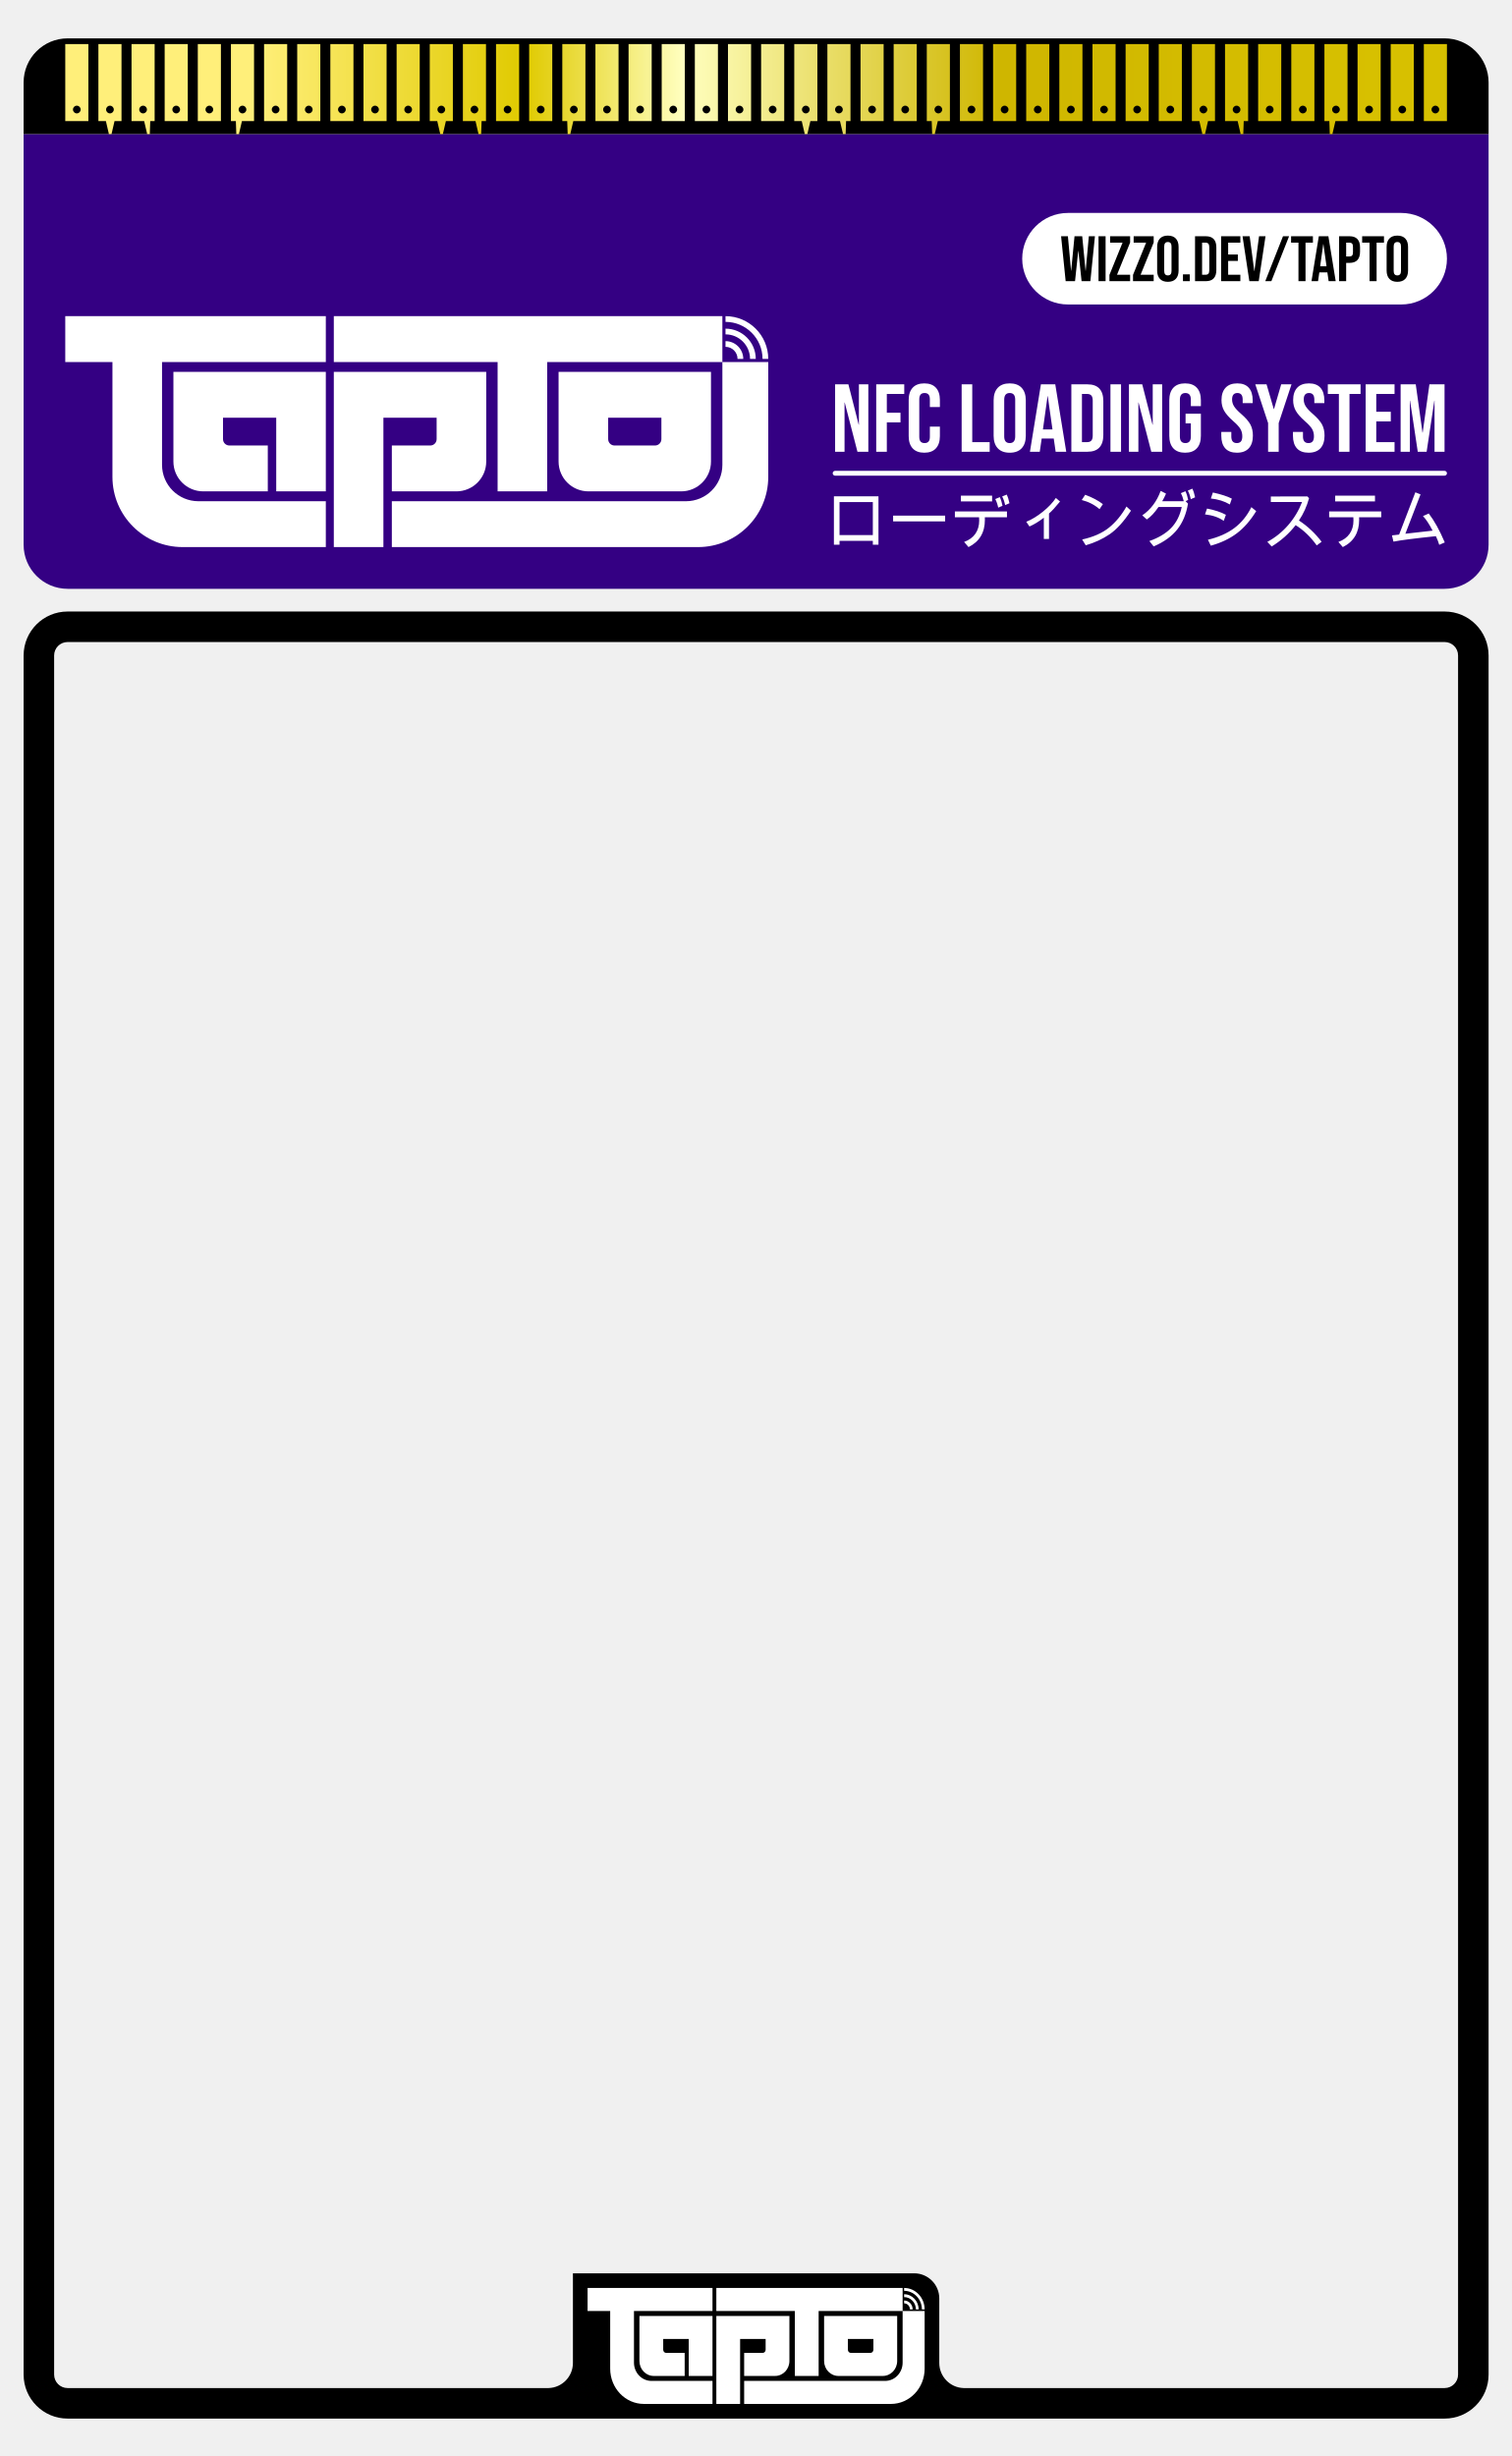
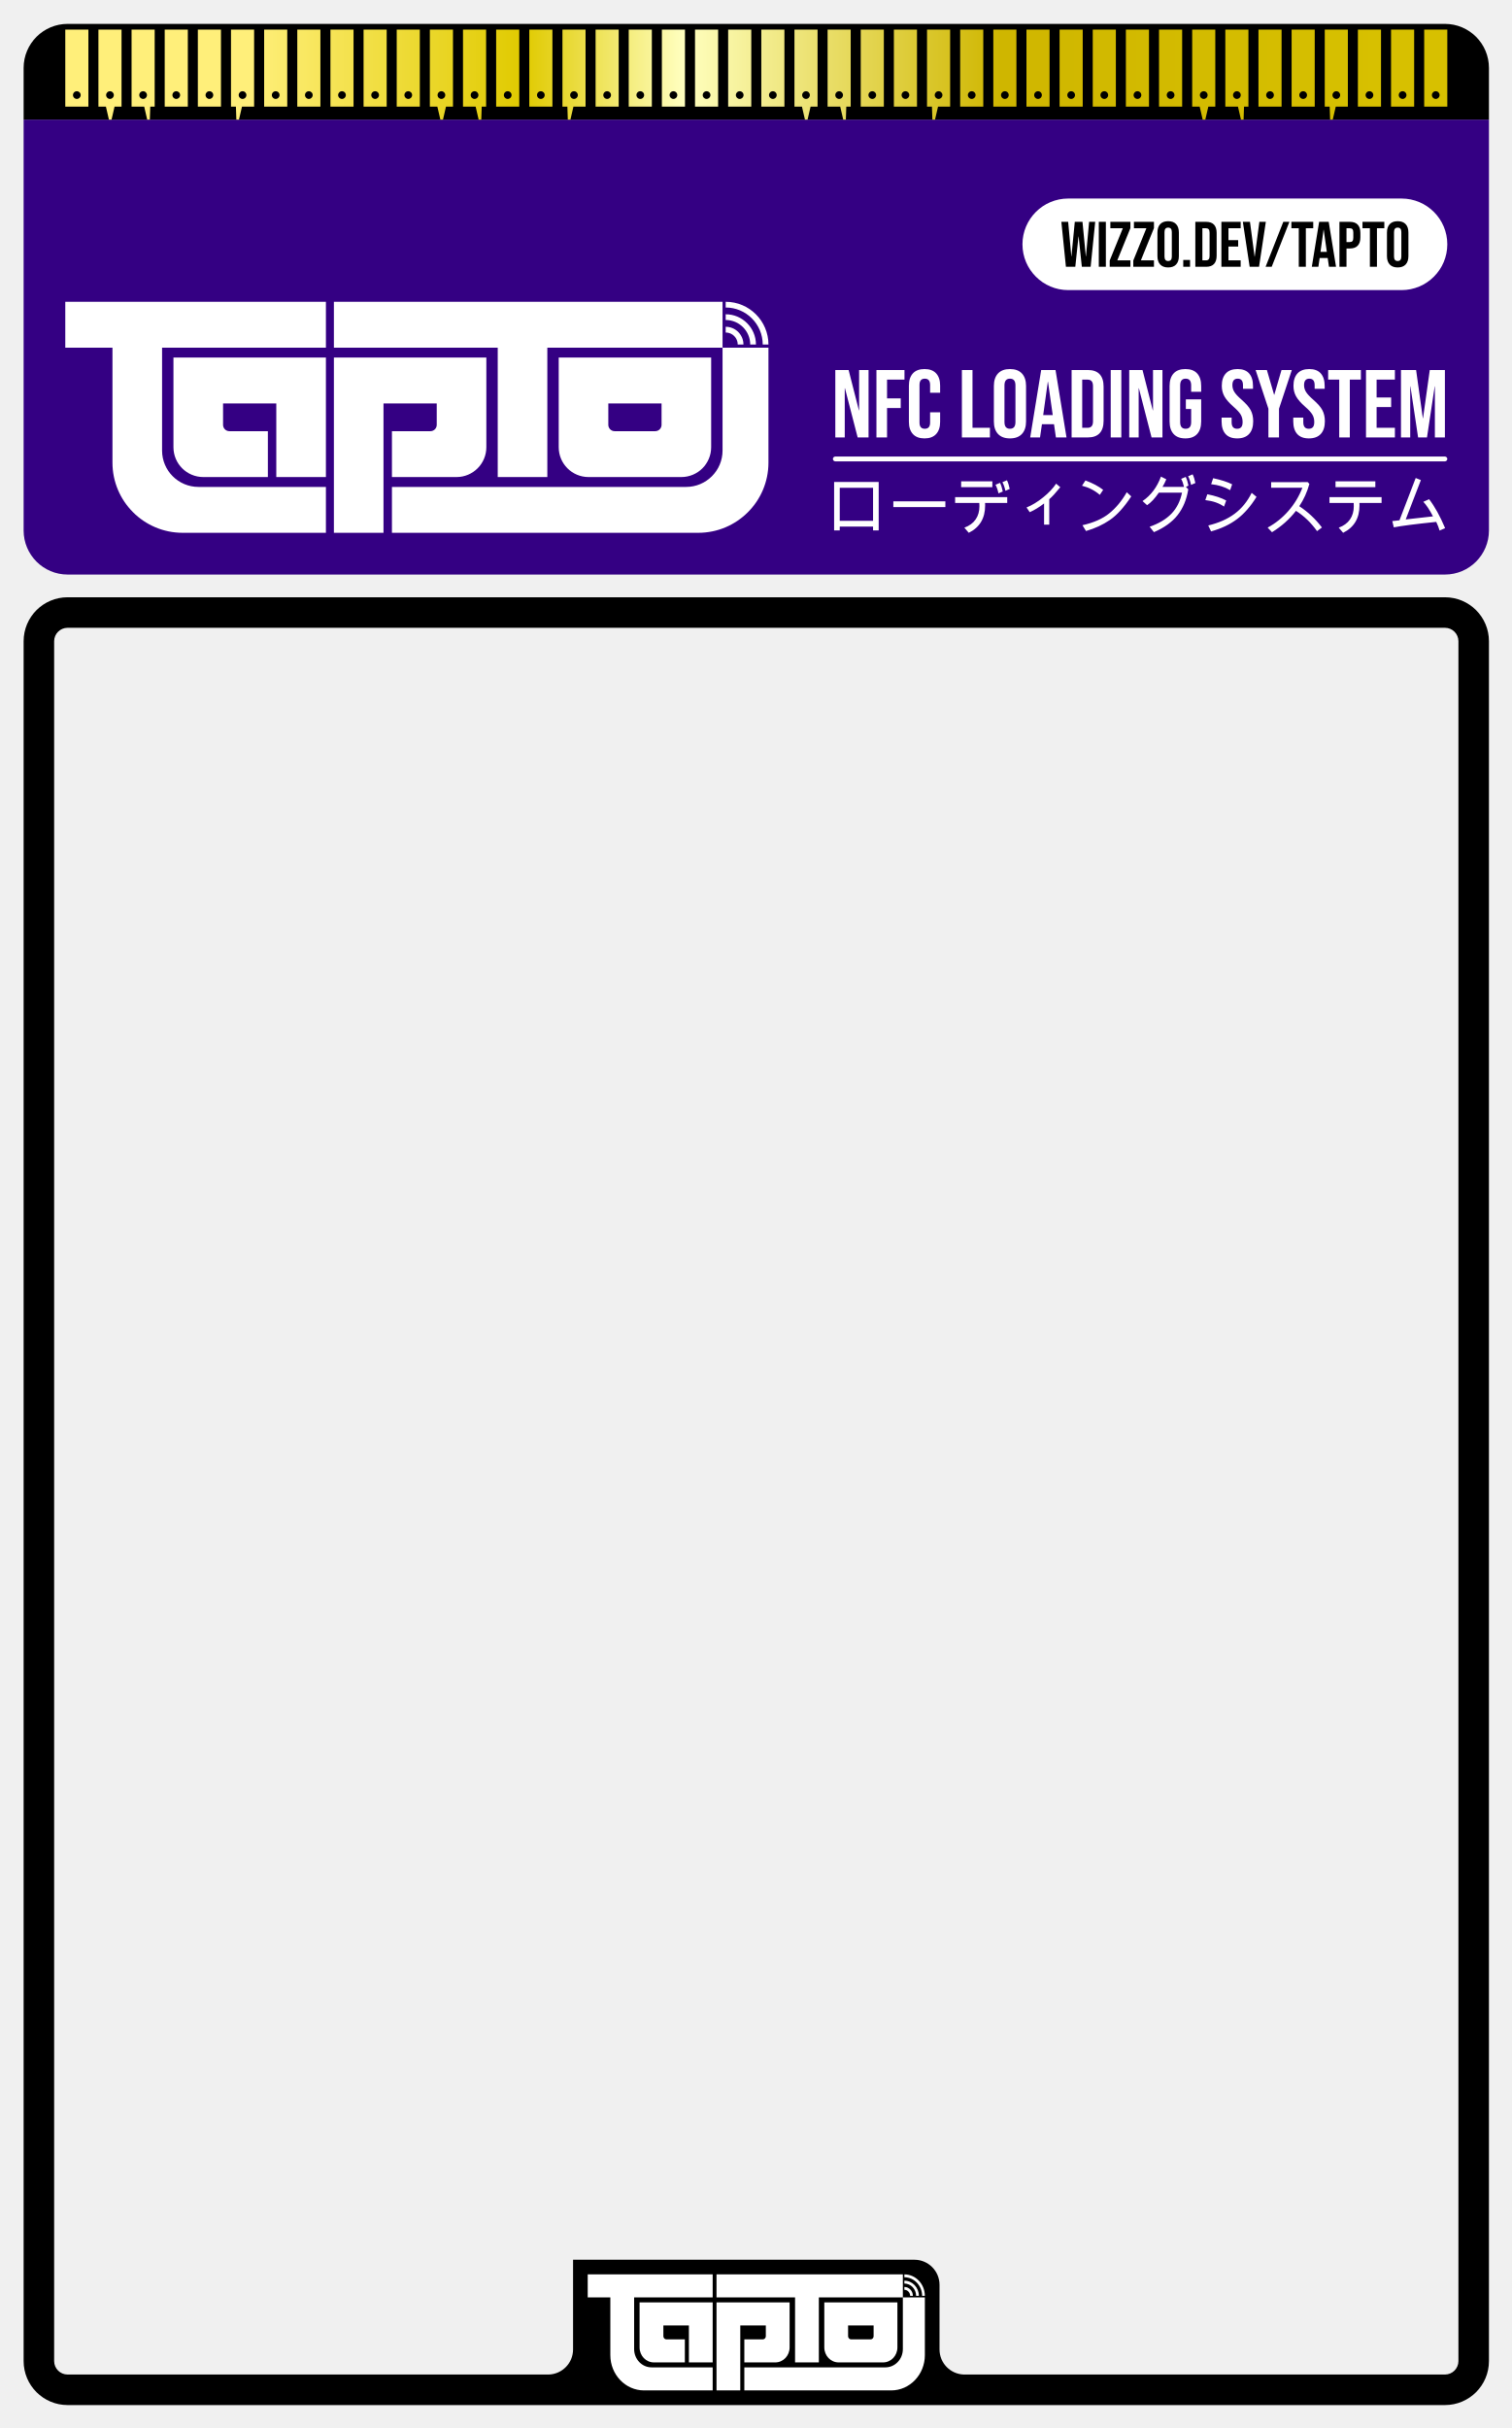
- <svg xmlns="http://www.w3.org/2000/svg" width="600" height="975" viewBox="0 0 10750 17259" version="1.1" xml:space="preserve" style="fill-rule:evenodd;clip-rule:evenodd;stroke-linejoin:round;stroke-miterlimit:2;">
+ <svg xmlns="http://www.w3.org/2000/svg" width="619" height="994" viewBox="0 0 10750 17259" version="1.1" xml:space="preserve" style="fill-rule:evenodd;clip-rule:evenodd;stroke-linejoin:round;stroke-miterlimit:2;">
+   <rect id="White-Edge-Straight" x="5.208" y="5.208" width="10744.8" height="17255.2" style="fill:transparent;" />
  <path d="M10587.2,4557.25L10587.2,16785.1C10587.2,16957.6 10447.2,17097.7 10274.7,17097.7L480.538,17097.7C308.038,17097.7 167.971,16957.6 167.971,16785.1L167.971,4557.25C167.971,4384.71 308.038,4244.67 480.538,4244.67L10274.7,4244.67C10447.2,4244.67 10587.2,4384.71 10587.2,4557.25ZM6852.75,16880.6L10274.7,16880.6C10327.4,16880.6 10370.2,16837.8 10370.2,16785.1L10370.2,4557.25C10370.2,4504.5 10327.4,4461.67 10274.7,4461.67L480.538,4461.67C427.796,4461.67 384.983,4504.5 384.983,4557.25L384.983,16785.1C384.983,16837.8 427.796,16880.6 480.538,16880.6L3902.47,16880.6C3998.12,16877.4 4074.79,16798.7 4074.79,16702.3L4074.79,16064.5L6501.92,16064.5C6600.42,16064.5 6680.42,16144.5 6680.42,16243L6680.42,16702.3C6680.42,16798.7 6757.08,16877.4 6852.75,16880.6Z" />
  <path id="TapTo-Logo---Bottom" d="M6419.75,16332.5L5822.42,16332.5L5822.42,16794.5L5653.29,16794.5L5653.29,16332.5L5094.75,16332.5L5094.75,16168.6L6419.75,16168.6L6419.75,16332.5ZM6419.75,16332.5L6576.25,16332.5L6576.25,16742.8C6576.25,16881.2 6469.04,16993.5 6336.79,16993.5L5292.62,16993.5L5292.62,16829.7L6295.67,16829.7C6364.21,16829.7 6419.75,16771.5 6419.75,16699.8L6419.75,16332.5ZM6430.46,16278.2L6430.46,16257.9C6463.88,16257.9 6491.04,16286.3 6491.04,16321.2L6471.54,16321.2C6471.54,16297.5 6453.08,16278.2 6430.46,16278.2ZM6514.12,16321.3C6514.12,16273 6476.58,16233.7 6430.46,16233.7L6430.46,16213.2C6487.33,16213.2 6533.62,16261.7 6533.62,16321.3L6514.12,16321.3ZM6556.75,16321.3C6556.75,16248.4 6500.08,16189.1 6430.46,16189.1L6430.46,16168.6C6510.83,16168.6 6576.25,16237.1 6576.25,16321.3L6556.75,16321.3ZM5067.5,16332.5L4508.96,16332.5L4508.96,16699.8C4508.96,16771.5 4564.54,16829.7 4633.08,16829.7L5067.5,16829.7L5067.5,16993.5L4579.29,16993.5C4447.08,16993.5 4339.83,16881.2 4339.83,16742.8L4339.83,16332.5L4178.96,16332.5L4178.96,16168.6L5067.5,16168.6L5067.5,16332.5ZM4547.79,16367.7L5067.5,16367.7L5067.5,16794.5L4898.42,16794.5L4898.42,16531.5L4716.88,16531.5L4716.88,16608C4716.88,16620.5 4726.58,16630.7 4738.54,16630.7L4869.62,16630.7L4869.62,16794.5L4649.58,16794.5C4593.33,16794.5 4547.79,16746.8 4547.79,16687.9L4547.79,16367.7ZM5094.75,16367.7L5614.5,16367.7L5614.5,16687.9C5614.5,16746.8 5568.92,16794.5 5512.71,16794.5L5292.62,16794.5L5292.62,16630.7L5423.71,16630.7C5435.67,16630.7 5445.38,16620.5 5445.38,16608L5445.38,16531.5L5263.88,16531.5L5263.88,16993.5L5094.75,16993.5L5094.75,16367.7ZM6380.96,16367.7L6380.96,16687.9C6380.96,16746.8 6335.38,16794.5 6279.17,16794.5L5963,16794.5C5906.79,16794.5 5861.21,16746.8 5861.21,16687.9L5861.21,16367.7L6380.96,16367.7ZM6211.83,16531.5L6030.33,16531.5L6030.33,16608C6030.33,16620.5 6040.04,16630.7 6052,16630.7L6190.21,16630.7C6202.17,16630.7 6211.83,16620.5 6211.83,16608L6211.83,16531.5Z" style="fill:#fff;" />
  <path id="Header-Background" d="M10587.2,848.508L10587.2,3769.98C10587.2,3942.87 10446.9,4083.21 10274,4083.21L481.179,4083.21C308.317,4083.21 167.971,3942.87 167.971,3769.98L167.971,848.508L10587.2,848.508Z" style="fill:#340083;" />
  <path id="NFC-Loading-System" d="M6247.92,3769.39L6207.83,3769.39L6207.83,3741.96L5971.04,3741.96L5971.04,3769.39L5931,3769.39L5931,3425.16L6247.92,3425.16L6247.92,3769.39ZM6207.83,3700.94L6207.83,3466.18L5971.04,3466.18L5971.04,3700.94L6207.83,3700.94ZM6722.08,3603.73L6352.08,3603.73L6352.08,3562.5L6722.08,3562.5L6722.08,3603.73ZM7179.62,3474.43L7148.88,3487.81C7143.5,3462.53 7136.42,3442.1 7127.62,3426.49L7159.92,3412.9C7168.12,3429.55 7174.71,3450.05 7179.62,3474.43ZM7056.12,3461.72L6834.29,3461.72L6834.29,3420.47L7056.12,3420.47L7056.12,3461.72ZM7130.21,3492.71L7099.67,3505.87C7094.17,3480.75 7087.12,3460.38 7078.46,3444.78L7110.75,3431.18C7118.96,3447.83 7125.46,3468.33 7130.21,3492.71ZM7161.83,3574.08L7004.38,3574.08C7004.67,3577.66 7004.79,3583.75 7004.79,3592.36C7004.79,3683.18 6966.04,3747.83 6888.46,3786.34L6857.04,3749.78C6892.29,3736.98 6918.96,3717.59 6937.08,3691.58C6955.21,3665.58 6964.29,3634.29 6964.29,3597.72C6964.29,3587.01 6964,3579.13 6963.42,3574.08L6791.42,3574.08L6791.42,3532.85L7161.83,3532.85L7161.83,3574.08ZM7539.21,3462.17C7506.17,3502.9 7480,3531.35 7460.79,3547.55L7460.79,3728.37L7423.96,3728.37L7423.96,3577.66C7388.58,3604.86 7354.58,3625.59 7321.92,3639.86L7299.17,3606.41C7338.04,3590.66 7377.42,3566.68 7417.38,3534.51C7457.29,3502.33 7488,3469.83 7509.54,3436.98L7539.21,3462.17ZM7844,3480.89L7820.17,3516.56C7784.38,3485.5 7742.17,3463.87 7693.67,3451.68L7718.12,3414.24C7769.25,3433.26 7811.21,3455.47 7844,3480.89ZM8043.75,3527.48C7992.75,3604.93 7942.21,3660.75 7892.08,3694.93C7842,3729.12 7785.29,3755.35 7722.04,3773.63L7696.71,3732.38C7775.83,3714.85 7839.29,3686.83 7887.12,3648.33C7934.92,3609.83 7976.5,3559.67 8011.88,3497.83L8043.75,3527.48ZM8499.71,3432.52L8469.17,3445.66C8463.71,3420.4 8456.62,3400.03 8447.96,3384.58L8480.21,3370.76C8488.46,3387.4 8494.96,3407.99 8499.71,3432.52ZM8450.54,3450.8L8432.38,3459.93L8449.25,3477.1C8437.29,3550.83 8411.71,3612.24 8372.58,3661.37C8333.46,3710.49 8277.62,3750.59 8205.12,3781.65L8174.58,3743.3C8240.58,3720.26 8292.29,3689.24 8329.79,3650.22C8367.25,3611.22 8392.29,3561.46 8404.83,3500.95L8239.79,3500.95C8211.62,3542.13 8183.83,3571.79 8156.38,3589.91L8124.08,3560.71C8183.58,3520.14 8227.21,3462.17 8254.96,3386.8L8293.08,3405.99C8284.71,3425.9 8275.67,3443.89 8266,3459.93L8419.17,3459.93C8413.5,3436.3 8406.67,3417.28 8398.54,3402.87L8431.04,3389.05C8439.29,3405.68 8445.79,3426.27 8450.54,3450.8ZM8761.21,3441.65L8746.88,3483.12C8708.21,3460.22 8663.21,3446.11 8611.96,3440.76L8626.25,3398.18C8683.12,3410.37 8728.12,3424.86 8761.21,3441.65ZM8934.5,3530.61C8893.62,3597.35 8847.62,3650 8796.5,3688.58C8745.38,3727.14 8683.71,3756.39 8611.5,3776.3L8591.17,3734.17C8666.38,3716.18 8729.08,3688.35 8779.29,3650.68C8829.46,3612.99 8869.71,3563.54 8900.04,3502.29L8934.5,3530.61ZM8718.96,3556.7L8703.33,3599.95C8669.25,3575.42 8624.92,3560.03 8570.33,3553.8L8584.67,3512.33C8639.38,3522.88 8684.17,3537.68 8718.96,3556.7ZM9399.58,3748.44L9364.92,3774.51C9322.21,3714.46 9272.21,3666.39 9215.04,3630.28C9168.67,3690.02 9111.83,3740.62 9044.54,3782.1L9013.54,3749.33C9069.46,3719.15 9118.67,3679.69 9161.21,3630.94C9203.75,3582.19 9236.92,3527.12 9260.75,3465.73L9038.46,3465.73L9038.46,3426.49L9298.42,3426.04L9310.33,3438.75C9294.17,3497.17 9270.21,3550 9238.42,3597.28C9300.08,3637.71 9353.83,3688.09 9399.58,3748.44ZM9779.33,3461.72L9496.21,3461.72L9496.21,3420.47L9779.33,3420.47L9779.33,3461.72ZM9823.75,3574.08L9666.25,3574.08C9666.54,3577.66 9666.67,3583.75 9666.67,3592.36C9666.67,3683.18 9627.92,3747.83 9550.38,3786.34L9518.96,3749.78C9554.17,3736.98 9580.88,3717.59 9599,3691.58C9617.12,3665.58 9626.17,3634.29 9626.17,3597.72C9626.17,3587.01 9625.88,3579.13 9625.33,3574.08L9453.33,3574.08L9453.33,3532.85L9823.75,3532.85L9823.75,3574.08ZM10275.6,3753.33L10236.2,3770.28C10230.8,3751.25 10222.9,3730.75 10212.4,3708.75C10063.3,3724.2 9962.75,3737.14 9910.62,3747.53L9900,3703.18L9950.92,3697.38L10066.4,3396.84L10103.2,3411.56L9995.33,3691.35L10189.2,3669.51C10164.5,3621.95 10141.6,3587.4 10120.5,3565.83L10161.7,3547.55C10201.2,3598.68 10239.2,3667.28 10275.6,3753.33ZM5939.5,3278.35C5930.04,3278.35 5922.38,3270.68 5922.38,3261.23C5922.38,3251.77 5930.04,3244.12 5939.5,3244.12L10274,3244.12C10283.4,3244.12 10291.1,3251.77 10291.1,3261.23C10291.1,3270.68 10283.4,3278.35 10274,3278.35L5939.5,3278.35ZM5939.5,2628.84L6034.04,2628.84L6107.33,2915.82L6108.71,2915.82L6108.71,2628.84L6175.83,2628.84L6175.83,3108.26L6098.42,3108.26L6008,2758.28L6006.62,2758.28L6006.62,3108.26L5939.5,3108.26L5939.5,2628.84ZM6231.96,2628.84L6431.29,2628.84L6431.29,2697.33L6307.33,2697.33L6307.33,2830.89L6404.58,2830.89L6404.58,2899.38L6307.33,2899.38L6307.33,3108.26L6231.96,3108.26L6231.96,2628.84ZM6573.79,3115.12C6537.71,3115.12 6510.21,3104.85 6491.25,3084.29C6472.29,3063.75 6462.83,3034.76 6462.83,2997.31L6462.83,2739.79C6462.83,2702.35 6472.29,2673.35 6491.25,2652.81C6510.21,2632.26 6537.71,2622 6573.79,2622C6609.88,2622 6637.38,2632.26 6656.33,2652.81C6675.29,2673.35 6684.75,2702.35 6684.75,2739.79L6684.75,2790.47L6613.5,2790.47L6613.5,2735C6613.5,2705.31 6600.96,2690.49 6575.83,2690.49C6550.71,2690.49 6538.17,2705.31 6538.17,2735L6538.17,3002.8C6538.17,3032.01 6550.71,3046.63 6575.83,3046.63C6600.96,3046.63 6613.5,3032.01 6613.5,3002.8L6613.5,2929.51L6684.75,2929.51L6684.75,2997.31C6684.75,3034.76 6675.29,3063.75 6656.33,3084.29C6637.38,3104.85 6609.88,3115.12 6573.79,3115.12ZM6839.54,2628.84L6914.92,2628.84L6914.92,3039.78L7038.88,3039.78L7038.88,3108.26L6839.54,3108.26L6839.54,2628.84ZM7181.33,3115.12C7144.38,3115.12 7116.04,3104.62 7096.42,3083.61C7076.75,3062.6 7066.96,3032.93 7066.96,2994.57L7066.96,2742.53C7066.96,2704.18 7076.75,2674.5 7096.42,2653.49C7116.04,2632.5 7144.38,2622 7181.33,2622C7218.33,2622 7246.67,2632.5 7266.29,2653.49C7285.92,2674.5 7295.75,2704.18 7295.75,2742.53L7295.75,2994.57C7295.75,3032.93 7285.92,3062.6 7266.29,3083.61C7246.67,3104.62 7218.33,3115.12 7181.33,3115.12ZM7181.33,3046.63C7207.38,3046.63 7220.38,3030.87 7220.38,2999.38L7220.38,2737.74C7220.38,2706.23 7207.38,2690.49 7181.33,2690.49C7155.33,2690.49 7142.29,2706.23 7142.29,2737.74L7142.29,2999.38C7142.29,3030.87 7155.33,3046.63 7181.33,3046.63ZM7403.29,2628.84L7505.33,2628.84L7583.42,3108.26L7508.08,3108.26L7494.38,3013.08L7494.38,3014.45L7408.75,3014.45L7395.04,3108.26L7325.21,3108.26L7403.29,2628.84ZM7485.46,2949.38L7451.92,2712.4L7450.54,2712.4L7417.67,2949.38L7485.46,2949.38ZM7619.71,2628.84L7734.79,2628.84C7772.25,2628.84 7800.33,2638.89 7819.04,2658.97C7837.75,2679.06 7847.12,2708.51 7847.12,2747.33L7847.12,2989.78C7847.12,3028.6 7837.75,3058.04 7819.04,3078.12C7800.33,3098.23 7772.25,3108.26 7734.79,3108.26L7619.71,3108.26L7619.71,2628.84ZM7733.42,3039.78C7745.75,3039.78 7755.21,3036.13 7761.88,3028.82C7768.46,3021.51 7771.79,3009.64 7771.79,2993.21L7771.79,2743.91C7771.79,2727.47 7768.46,2715.59 7761.88,2708.28C7755.21,2700.99 7745.75,2697.33 7733.42,2697.33L7695.08,2697.33L7695.08,3039.78L7733.42,3039.78ZM7897.83,2628.84L7973.17,2628.84L7973.17,3108.26L7897.83,3108.26L7897.83,2628.84ZM8029.33,2628.84L8123.88,2628.84L8197.17,2915.82L8198.54,2915.82L8198.54,2628.84L8265.62,2628.84L8265.62,3108.26L8188.25,3108.26L8097.83,2758.28L8096.46,2758.28L8096.46,3108.26L8029.33,3108.26L8029.33,2628.84ZM8428.67,3115.12C8392.12,3115.12 8364.25,3104.72 8345.12,3083.96C8325.92,3063.18 8316.33,3033.39 8316.33,2994.57L8316.33,2742.53C8316.33,2703.72 8325.92,2673.93 8345.12,2653.16C8364.25,2632.38 8392.12,2622 8428.67,2622C8465.21,2622 8493.04,2632.38 8512.21,2653.16C8531.42,2673.93 8541,2703.72 8541,2742.53L8541,2783.63L8469.75,2783.63L8469.75,2737.74C8469.75,2706.23 8456.75,2690.49 8430.71,2690.49C8404.67,2690.49 8391.67,2706.23 8391.67,2737.74L8391.67,3000.05C8391.67,3031.11 8404.67,3046.63 8430.71,3046.63C8456.75,3046.63 8469.75,3031.11 8469.75,3000.05L8469.75,2906.22L8432.08,2906.22L8432.08,2837.72L8541,2837.72L8541,2994.57C8541,3033.39 8531.42,3063.18 8512.21,3083.96C8493.04,3104.72 8465.21,3115.12 8428.67,3115.12ZM8797.17,3115.12C8760.62,3115.12 8733.04,3104.72 8714.29,3083.96C8695.58,3063.18 8686.21,3033.39 8686.21,2994.57L8686.21,2967.17L8757.46,2967.17L8757.46,3000.05C8757.46,3031.11 8770.46,3046.63 8796.5,3046.63C8809.25,3046.63 8818.96,3042.87 8825.62,3035.33C8832.21,3027.8 8835.54,3015.58 8835.54,2998.68C8835.54,2978.6 8830.96,2960.9 8821.83,2945.61C8812.71,2930.31 8795.79,2911.93 8771.12,2890.47C8740.08,2863.08 8718.42,2838.3 8706.08,2816.16C8693.75,2794.01 8687.58,2769.01 8687.58,2741.16C8687.58,2703.26 8697.17,2673.93 8716.38,2653.16C8735.54,2632.38 8763.38,2622 8799.92,2622C8836,2622 8863.29,2632.38 8881.75,2653.16C8900.25,2673.93 8909.5,2703.72 8909.5,2742.53L8909.5,2762.4L8838.29,2762.4L8838.29,2737.74C8838.29,2721.3 8835.08,2709.32 8828.67,2701.79C8822.29,2694.25 8812.92,2690.49 8800.62,2690.49C8775.5,2690.49 8762.92,2705.78 8762.92,2736.37C8762.92,2753.72 8767.58,2769.93 8776.96,2785C8786.33,2800.07 8803.33,2818.33 8828,2839.79C8859.5,2867.19 8881.21,2892.07 8893.08,2914.45C8904.96,2936.83 8910.88,2963.08 8910.88,2993.21C8910.88,3032.47 8901.17,3062.6 8881.75,3083.61C8862.38,3104.62 8834.17,3115.12 8797.17,3115.12ZM9019.08,2904.17L8928,2628.84L9008.12,2628.84L9059.5,2804.86L9060.88,2804.86L9112.25,2628.84L9185.54,2628.84L9094.46,2904.17L9094.46,3108.26L9019.08,3108.26L9019.08,2904.17ZM9306.79,3115.12C9270.25,3115.12 9242.62,3104.72 9223.92,3083.96C9205.21,3063.18 9195.83,3033.39 9195.83,2994.57L9195.83,2967.17L9267.08,2967.17L9267.08,3000.05C9267.08,3031.11 9280.08,3046.63 9306.12,3046.63C9318.88,3046.63 9328.58,3042.87 9335.21,3035.33C9341.83,3027.8 9345.12,3015.58 9345.12,2998.68C9345.12,2978.6 9340.58,2960.9 9331.46,2945.61C9322.29,2930.31 9305.42,2911.93 9280.75,2890.47C9249.71,2863.08 9228,2838.3 9215.71,2816.16C9203.38,2794.01 9197.21,2769.01 9197.21,2741.16C9197.21,2703.26 9206.79,2673.93 9225.96,2653.16C9245.12,2632.38 9273,2622 9309.54,2622C9345.62,2622 9372.88,2632.38 9391.38,2653.16C9409.88,2673.93 9419.12,2703.72 9419.12,2742.53L9419.12,2762.4L9347.88,2762.4L9347.88,2737.74C9347.88,2721.3 9344.67,2709.32 9338.29,2701.79C9331.92,2694.25 9322.54,2690.49 9310.21,2690.49C9285.12,2690.49 9272.54,2705.78 9272.54,2736.37C9272.54,2753.72 9277.21,2769.93 9286.58,2785C9295.96,2800.07 9312.96,2818.33 9337.62,2839.79C9369.12,2867.19 9390.83,2892.07 9402.71,2914.45C9414.54,2936.83 9420.5,2963.08 9420.5,2993.21C9420.5,3032.47 9410.79,3062.6 9391.38,3083.61C9372,3104.62 9343.79,3115.12 9306.79,3115.12ZM9522.54,2697.33L9443.79,2697.33L9443.79,2628.84L9676.67,2628.84L9676.67,2697.33L9597.92,2697.33L9597.92,3108.26L9522.54,3108.26L9522.54,2697.33ZM9712.96,2628.84L9918.46,2628.84L9918.46,2697.33L9788.33,2697.33L9788.33,2824.03L9891.75,2824.03L9891.75,2892.52L9788.33,2892.52L9788.33,3039.78L9918.46,3039.78L9918.46,3108.26L9712.96,3108.26L9712.96,2628.84ZM9961.62,2628.84L10069.2,2628.84L10117.1,2971.98L10118.5,2971.98L10166.4,2628.84L10274,2628.84L10274,3108.26L10202.7,3108.26L10202.7,2745.28L10201.4,2745.28L10146.6,3108.26L10083.5,3108.26L10028.8,2745.28L10027.4,2745.28L10027.4,3108.26L9961.62,3108.26L9961.62,2628.84Z" style="fill:#fff;" />
  <path id="TapTo-Logo---Top" d="M5137.71,2470.03L3891.8,2470.03L3891.8,3390.02L3539.08,3390.02L3539.08,2470.03L2374.17,2470.03L2374.17,2143.87L5137.71,2143.87L5137.71,2470.03ZM5137.71,2470.03L5464.04,2470.03L5464.04,3287.19C5464.04,3562.87 5240.42,3786.34 4964.58,3786.34L2786.86,3786.34L2786.86,3460.19L4878.83,3460.19C5021.79,3460.19 5137.71,3344.38 5137.71,3201.47L5137.71,2470.03ZM5159.96,2362.15L5159.96,2321.51C5229.62,2321.51 5286.29,2378.14 5286.29,2447.78L5245.62,2447.78C5245.62,2400.55 5207.21,2362.15 5159.96,2362.15ZM5334.5,2447.8C5334.5,2351.58 5256.21,2273.33 5159.96,2273.33L5159.96,2232.69C5278.62,2232.69 5375.17,2329.2 5375.17,2447.8L5334.5,2447.8ZM5423.38,2447.8C5423.38,2302.62 5305.21,2184.53 5159.96,2184.53L5159.96,2143.87C5327.62,2143.87 5464.04,2280.22 5464.04,2447.8L5423.38,2447.8ZM2317.35,2470.03L1152.41,2470.03L1152.41,3201.49C1152.41,3344.38 1268.3,3460.19 1411.27,3460.19L2317.35,3460.19L2317.35,3786.34L1299.12,3786.34C1023.28,3786.34 799.688,3562.87 799.688,3287.19L799.688,2470.03L464.133,2470.03L464.133,2143.87L2317.35,2143.87L2317.35,2470.03ZM1233.35,2540.22L2317.35,2540.22L2317.35,3390.02L1964.62,3390.02L1964.62,2866.39L1586.08,2866.39L1586.08,3018.73C1586.08,3043.66 1606.27,3063.84 1631.22,3063.84L1904.64,3063.84L1904.64,3390.02L1445.64,3390.02C1328.39,3390.02 1233.35,3295.03 1233.35,3177.83L1233.35,2540.22ZM2374.17,2540.22L3458.16,2540.22L3458.16,3177.83C3458.16,3295.03 3363.11,3390.02 3245.85,3390.02L2786.86,3390.02L2786.86,3063.84L3060.28,3063.84C3085.21,3063.84 3105.43,3043.66 3105.43,3018.73L3105.43,2866.39L2726.89,2866.39L2726.89,3786.34L2374.17,3786.34L2374.17,2540.22ZM5056.75,2540.22L5056.75,3177.83C5056.75,3295.03 4961.71,3390.02 4844.46,3390.02L4185.04,3390.02C4067.81,3390.02 3972.74,3295.03 3972.74,3177.83L3972.74,2540.22L5056.75,2540.22ZM4704,2866.39L4325.46,2866.39L4325.46,3018.73C4325.46,3043.66 4345.71,3063.84 4370.62,3063.84L4658.88,3063.84C4683.83,3063.84 4704,3043.66 4704,3018.73L4704,2866.39Z" style="fill:#fff;" />
  <path id="URL-Background" d="M10291.1,1735.17L10291.1,1735.33C10291.1,1914.95 10145.2,2060.76 9965.62,2060.76L7595.71,2060.76C7416.08,2060.76 7270.25,1914.95 7270.25,1735.33L7270.25,1735.17C7270.25,1555.55 7416.08,1409.72 7595.71,1409.72L9965.62,1409.72C10145.2,1409.72 10291.1,1555.55 10291.1,1735.17Z" style="fill:#fff;" />
  <path id="URL" d="M7546.83,1575.43L7595.21,1575.43L7617.62,1821.1L7618.5,1821.1L7642.25,1575.43L7697.04,1575.43L7720.79,1821.1L7721.71,1821.1L7744.08,1575.43L7787.46,1575.43L7755.04,1895.05L7692.5,1895.05L7669.67,1679.55L7668.75,1679.55L7645.92,1895.05L7579.25,1895.05L7546.83,1575.43ZM7813.04,1575.43L7863.25,1575.43L7863.25,1895.05L7813.04,1895.05L7813.04,1575.43ZM7890.67,1850.31L7983.83,1621.1L7895.25,1621.1L7895.25,1575.43L8037.71,1575.43L8037.71,1620.19L7944.54,1849.39L8037.71,1849.39L8037.71,1895.05L7890.67,1895.05L7890.67,1850.31ZM8058.25,1850.31L8151.42,1621.1L8062.83,1621.1L8062.83,1575.43L8205.29,1575.43L8205.29,1620.19L8112.12,1849.39L8205.29,1849.39L8205.29,1895.05L8058.25,1895.05L8058.25,1850.31ZM8306.21,1899.62C8281.58,1899.62 8262.67,1892.62 8249.58,1878.63C8236.5,1864.62 8229.96,1844.83 8229.96,1819.27L8229.96,1651.23C8229.96,1625.66 8236.5,1605.89 8249.58,1591.88C8262.67,1577.88 8281.58,1570.87 8306.21,1570.87C8330.88,1570.87 8349.75,1577.88 8362.83,1591.88C8375.92,1605.89 8382.46,1625.66 8382.46,1651.23L8382.46,1819.27C8382.46,1844.83 8375.92,1864.62 8362.83,1878.63C8349.75,1892.62 8330.88,1899.62 8306.21,1899.62ZM8306.21,1853.96C8323.54,1853.96 8332.25,1843.47 8332.25,1822.47L8332.25,1648.04C8332.25,1627.03 8323.54,1616.53 8306.21,1616.53C8288.88,1616.53 8280.21,1627.03 8280.21,1648.04L8280.21,1822.47C8280.21,1843.47 8288.88,1853.96 8306.21,1853.96ZM8413.54,1846.67L8461.92,1846.67L8461.92,1895.05L8413.54,1895.05L8413.54,1846.67ZM8499.38,1575.43L8576.08,1575.43C8601.04,1575.43 8619.79,1582.14 8632.25,1595.54C8644.75,1608.92 8650.96,1628.56 8650.96,1654.43L8650.96,1816.08C8650.96,1841.95 8644.75,1861.58 8632.25,1874.97C8619.79,1888.37 8601.04,1895.05 8576.08,1895.05L8499.38,1895.05L8499.38,1575.43ZM8575.17,1849.39C8583.42,1849.39 8589.71,1846.96 8594.12,1842.1C8598.54,1837.22 8600.75,1829.3 8600.75,1818.35L8600.75,1652.15C8600.75,1641.2 8598.54,1633.28 8594.12,1628.4C8589.71,1623.54 8583.42,1621.1 8575.17,1621.1L8549.58,1621.1L8549.58,1849.39L8575.17,1849.39ZM8684.79,1575.43L8821.75,1575.43L8821.75,1621.1L8735,1621.1L8735,1705.58L8803.96,1705.58L8803.96,1751.23L8735,1751.23L8735,1849.39L8821.75,1849.39L8821.75,1895.05L8684.79,1895.05L8684.79,1575.43ZM8837.29,1575.43L8887.96,1575.43L8920.83,1823.37L8921.75,1823.37L8954.67,1575.43L9000.75,1575.43L8952.38,1895.05L8885.71,1895.05L8837.29,1575.43ZM9125,1575.43L9168.33,1575.43L9042.33,1895.05L8998.96,1895.05L9125,1575.43ZM9235,1621.1L9182.5,1621.1L9182.5,1575.43L9337.79,1575.43L9337.79,1621.1L9285.25,1621.1L9285.25,1895.05L9235,1895.05L9235,1621.1ZM9379.79,1575.43L9447.83,1575.43L9499.88,1895.05L9449.67,1895.05L9440.5,1831.6L9440.5,1832.5L9383.46,1832.5L9374.29,1895.05L9327.71,1895.05L9379.79,1575.43ZM9434.58,1789.13L9412.21,1631.15L9411.29,1631.15L9389.38,1789.13L9434.58,1789.13ZM9524.08,1575.43L9598.04,1575.43C9623.04,1575.43 9641.75,1582.14 9654.21,1595.54C9666.71,1608.92 9672.96,1628.56 9672.96,1654.43L9672.96,1685.94C9672.96,1711.8 9666.71,1731.44 9654.21,1744.85C9641.75,1758.23 9623.04,1764.93 9598.04,1764.93L9574.29,1764.93L9574.29,1895.05L9524.08,1895.05L9524.08,1575.43ZM9598.04,1719.27C9606.29,1719.27 9612.46,1716.98 9616.54,1712.41C9620.67,1707.85 9622.71,1700.09 9622.71,1689.13L9622.71,1651.23C9622.71,1640.28 9620.67,1632.52 9616.54,1627.95C9612.46,1623.39 9606.29,1621.1 9598.04,1621.1L9574.29,1621.1L9574.29,1719.27L9598.04,1719.27ZM9740.54,1621.1L9688,1621.1L9688,1575.43L9843.29,1575.43L9843.29,1621.1L9790.75,1621.1L9790.75,1895.05L9740.54,1895.05L9740.54,1621.1ZM9938.25,1899.62C9913.58,1899.62 9894.71,1892.62 9881.62,1878.63C9868.54,1864.62 9862,1844.83 9862,1819.27L9862,1651.23C9862,1625.66 9868.54,1605.89 9881.62,1591.88C9894.71,1577.88 9913.58,1570.87 9938.25,1570.87C9962.92,1570.87 9981.79,1577.88 9994.88,1591.88C10008,1605.89 10014.5,1625.66 10014.5,1651.23L10014.5,1819.27C10014.5,1844.83 10008,1864.62 9994.88,1878.63C9981.79,1892.62 9962.92,1899.62 9938.25,1899.62ZM9938.25,1853.96C9955.62,1853.96 9964.29,1843.47 9964.29,1822.47L9964.29,1648.04C9964.29,1627.03 9955.62,1616.53 9938.25,1616.53C9920.92,1616.53 9912.21,1627.03 9912.21,1648.04L9912.21,1822.47C9912.21,1843.47 9920.92,1853.96 9938.25,1853.96Z" />
  <path id="Pins-Background" d="M167.971,848.508L167.971,481.179C167.971,308.317 308.317,167.971 481.179,167.971L10274,167.971C10446.9,167.971 10587.2,308.317 10587.2,481.179L10587.2,848.508L167.971,848.508Z" />
  <path id="Pins" d="M628.525,208.471L628.525,756.408L464.133,756.408L464.133,208.471L628.525,208.471ZM546.321,646.788C531.217,646.788 518.942,659.063 518.942,674.221C518.942,689.325 531.217,701.596 546.321,701.596C561.442,701.596 573.717,689.325 573.717,674.221C573.717,659.063 561.442,646.788 546.321,646.788ZM2985.24,208.471L2985.24,756.408L2820.85,756.408L2820.85,208.471L2985.24,208.471ZM2903.04,646.788C2887.93,646.788 2875.66,659.063 2875.66,674.221C2875.66,689.325 2887.93,701.596 2903.04,701.596C2918.16,701.596 2930.43,689.325 2930.43,674.221C2930.43,659.063 2918.16,646.788 2903.04,646.788ZM8405.71,208.471L8405.71,756.408L8241.29,756.408L8241.29,208.471L8405.71,208.471ZM8323.5,646.788C8308.38,646.788 8296.12,659.063 8296.12,674.221C8296.12,689.325 8308.38,701.596 8323.5,701.596C8338.62,701.596 8350.92,689.325 8350.92,674.221C8350.92,659.063 8338.62,646.788 8323.5,646.788ZM5577.62,208.471L5577.62,756.408L5413.25,756.408L5413.25,208.471L5577.62,208.471ZM5495.42,646.788C5480.33,646.788 5468.04,659.063 5468.04,674.221C5468.04,689.325 5480.33,701.596 5495.42,701.596C5510.54,701.596 5522.83,689.325 5522.83,674.221C5522.83,659.063 5510.54,646.788 5495.42,646.788ZM1335.54,208.471L1335.54,756.408L1171.15,756.408L1171.15,208.471L1335.54,208.471ZM1253.33,646.788C1238.23,646.788 1225.95,659.063 1225.95,674.221C1225.95,689.325 1238.23,701.596 1253.33,701.596C1268.45,701.596 1280.73,689.325 1280.73,674.221C1280.73,659.063 1268.45,646.788 1253.33,646.788ZM3692.26,208.471L3692.26,756.408L3527.87,756.408L3527.87,208.471L3692.26,208.471ZM3610.05,646.788C3594.95,646.788 3582.68,659.063 3582.68,674.221C3582.68,689.325 3594.95,701.596 3610.05,701.596C3625.18,701.596 3637.47,689.325 3637.47,674.221C3637.47,659.063 3625.18,646.788 3610.05,646.788ZM9112.71,208.471L9112.71,756.408L8948.33,756.408L8948.33,208.471L9112.71,208.471ZM9030.5,646.788C9015.42,646.788 9003.12,659.063 9003.12,674.221C9003.12,689.325 9015.42,701.596 9030.5,701.596C9045.62,701.596 9057.92,689.325 9057.92,674.221C9057.92,659.063 9045.62,646.788 9030.5,646.788ZM6284.67,208.471L6284.67,756.408L6120.25,756.408L6120.25,208.471L6284.67,208.471ZM6202.46,646.788C6187.33,646.788 6175.08,659.063 6175.08,674.221C6175.08,689.325 6187.33,701.596 6202.46,701.596C6217.58,701.596 6229.83,689.325 6229.83,674.221C6229.83,659.063 6217.58,646.788 6202.46,646.788ZM2042.55,208.471L2042.55,756.408L1878.16,756.408L1878.16,208.471L2042.55,208.471ZM1960.35,646.788C1945.24,646.788 1932.97,659.063 1932.97,674.221C1932.97,689.325 1945.24,701.596 1960.35,701.596C1975.47,701.596 1987.76,689.325 1987.76,674.221C1987.76,659.063 1975.47,646.788 1960.35,646.788ZM4399.29,208.471L4399.29,756.408L4234.88,756.408L4234.88,208.471L4399.29,208.471ZM4317.08,646.788C4301.96,646.788 4289.71,659.063 4289.71,674.221C4289.71,689.325 4301.96,701.596 4317.08,701.596C4332.17,701.596 4344.46,689.325 4344.46,674.221C4344.46,659.063 4332.17,646.788 4317.08,646.788ZM9819.75,208.471L9819.75,756.408L9655.33,756.408L9655.33,208.471L9819.75,208.471ZM9737.54,646.788C9722.42,646.788 9710.12,659.063 9710.12,674.221C9710.12,689.325 9722.42,701.596 9737.54,701.596C9752.67,701.596 9764.92,689.325 9764.92,674.221C9764.92,659.063 9752.67,646.788 9737.54,646.788ZM6991.67,208.471L6991.67,756.408L6827.29,756.408L6827.29,208.471L6991.67,208.471ZM6909.46,646.788C6894.38,646.788 6882.08,659.063 6882.08,674.221C6882.08,689.325 6894.38,701.596 6909.46,701.596C6924.58,701.596 6936.88,689.325 6936.88,674.221C6936.88,659.063 6924.58,646.788 6909.46,646.788ZM2513.91,208.471L2513.91,756.408L2349.5,756.408L2349.5,208.471L2513.91,208.471ZM2431.68,646.788C2416.6,646.788 2404.3,659.063 2404.3,674.221C2404.3,689.325 2416.6,701.596 2431.68,701.596C2446.83,701.596 2459.1,689.325 2459.1,674.221C2459.1,659.063 2446.83,646.788 2431.68,646.788ZM7934.38,208.471L7934.38,756.408L7769.96,756.408L7769.96,208.471L7934.38,208.471ZM7852.17,646.788C7837.04,646.788 7824.79,659.063 7824.79,674.221C7824.79,689.325 7837.04,701.596 7852.17,701.596C7867.29,701.596 7879.54,689.325 7879.54,674.221C7879.54,659.063 7867.29,646.788 7852.17,646.788ZM4870.62,208.471L4870.62,756.408L4706.21,756.408L4706.21,208.471L4870.62,208.471ZM4788.42,646.788C4773.33,646.788 4761.04,659.063 4761.04,674.221C4761.04,689.325 4773.33,701.596 4788.42,701.596C4803.54,701.596 4815.83,689.325 4815.83,674.221C4815.83,659.063 4803.54,646.788 4788.42,646.788ZM10291.1,208.471L10291.1,756.408L10126.7,756.408L10126.7,208.471L10291.1,208.471ZM10208.9,646.788C10193.8,646.788 10181.5,659.063 10181.5,674.221C10181.5,689.325 10193.8,701.596 10208.9,701.596C10224,701.596 10236.2,689.325 10236.2,674.221C10236.2,659.063 10224,646.788 10208.9,646.788ZM7463,208.471L7463,756.408L7298.62,756.408L7298.62,208.471L7463,208.471ZM7380.79,646.788C7365.71,646.788 7353.42,659.063 7353.42,674.221C7353.42,689.325 7365.71,701.596 7380.79,701.596C7395.96,701.596 7408.21,689.325 7408.21,674.221C7408.21,659.063 7395.96,646.788 7380.79,646.788ZM1571.22,208.471L1571.22,756.408L1406.8,756.408L1406.8,208.471L1571.22,208.471ZM1489.01,646.788C1473.91,646.788 1461.62,659.063 1461.62,674.221C1461.62,689.325 1473.91,701.596 1489.01,701.596C1504.13,701.596 1516.41,689.325 1516.41,674.221C1516.41,659.063 1504.13,646.788 1489.01,646.788ZM3927.93,208.471L3927.93,756.408L3763.54,756.408L3763.54,208.471L3927.93,208.471ZM3845.73,646.788C3830.62,646.788 3818.35,659.063 3818.35,674.221C3818.35,689.325 3830.62,701.596 3845.73,701.596C3860.85,701.596 3873.12,689.325 3873.12,674.221C3873.12,659.063 3860.85,646.788 3845.73,646.788ZM9348.42,208.471L9348.42,756.408L9184,756.408L9184,208.471L9348.42,208.471ZM9266.17,646.788C9251.08,646.788 9238.79,659.063 9238.79,674.221C9238.79,689.325 9251.08,701.596 9266.17,701.596C9281.29,701.596 9293.58,689.325 9293.58,674.221C9293.58,659.063 9281.29,646.788 9266.17,646.788ZM6520.33,208.471L6520.33,756.408L6355.92,756.408L6355.92,208.471L6520.33,208.471ZM6438.12,646.788C6423.04,646.788 6410.75,659.063 6410.75,674.221C6410.75,689.325 6423.04,701.596 6438.12,701.596C6453.25,701.596 6465.54,689.325 6465.54,674.221C6465.54,659.063 6453.25,646.788 6438.12,646.788ZM2278.23,208.471L2278.23,756.408L2113.84,756.408L2113.84,208.471L2278.23,208.471ZM2196.03,646.788C2180.92,646.788 2168.65,659.063 2168.65,674.221C2168.65,689.325 2180.92,701.596 2196.03,701.596C2211.15,701.596 2223.42,689.325 2223.42,674.221C2223.42,659.063 2211.15,646.788 2196.03,646.788ZM4634.96,208.471L4634.96,756.408L4470.54,756.408L4470.54,208.471L4634.96,208.471ZM4552.75,646.788C4537.62,646.788 4525.38,659.063 4525.38,674.221C4525.38,689.325 4537.62,701.596 4552.75,701.596C4567.88,701.596 4580.12,689.325 4580.12,674.221C4580.12,659.063 4567.88,646.788 4552.75,646.788ZM10055.4,208.471L10055.4,756.408L9891,756.408L9891,208.471L10055.4,208.471ZM9973.21,646.788C9958.08,646.788 9945.83,659.063 9945.83,674.221C9945.83,689.325 9958.08,701.596 9973.21,701.596C9988.33,701.596 10000.6,689.325 10000.6,674.221C10000.6,659.063 9988.33,646.788 9973.21,646.788ZM7227.33,208.471L7227.33,756.408L7062.96,756.408L7062.96,208.471L7227.33,208.471ZM7145.12,646.788C7130.04,646.788 7117.75,659.063 7117.75,674.221C7117.75,689.325 7130.04,701.596 7145.12,701.596C7160.25,701.596 7172.54,689.325 7172.54,674.221C7172.54,659.063 7160.25,646.788 7145.12,646.788ZM2749.58,208.471L2749.58,756.408L2585.18,756.408L2585.18,208.471L2749.58,208.471ZM2667.36,646.788C2652.26,646.788 2639.98,659.063 2639.98,674.221C2639.98,689.325 2652.26,701.596 2667.36,701.596C2682.48,701.596 2694.78,689.325 2694.78,674.221C2694.78,659.063 2682.48,646.788 2667.36,646.788ZM8170.04,208.471L8170.04,756.408L8005.62,756.408L8005.62,208.471L8170.04,208.471ZM8087.83,646.788C8072.71,646.788 8060.42,659.063 8060.42,674.221C8060.42,689.325 8072.71,701.596 8087.83,701.596C8102.96,701.596 8115.21,689.325 8115.21,674.221C8115.21,659.063 8102.96,646.788 8087.83,646.788ZM5341.96,208.471L5341.96,756.408L5177.58,756.408L5177.58,208.471L5341.96,208.471ZM5259.75,646.788C5244.67,646.788 5232.38,659.063 5232.38,674.221C5232.38,689.325 5244.67,701.596 5259.75,701.596C5274.88,701.596 5287.17,689.325 5287.17,674.221C5287.17,659.063 5274.88,646.788 5259.75,646.788ZM5106.29,208.471L5106.29,756.408L4941.88,756.408L4941.88,208.471L5106.29,208.471ZM5024.08,646.788C5008.96,646.788 4996.71,659.063 4996.71,674.221C4996.71,689.325 5008.96,701.596 5024.08,701.596C5039.21,701.596 5051.5,689.325 5051.5,674.221C5051.5,659.063 5039.21,646.788 5024.08,646.788ZM7698.71,208.471L7698.71,756.408L7534.29,756.408L7534.29,208.471L7698.71,208.471ZM7616.46,646.788C7601.38,646.788 7589.08,659.063 7589.08,674.221C7589.08,689.325 7601.38,701.596 7616.46,701.596C7631.58,701.596 7643.88,689.325 7643.88,674.221C7643.88,659.063 7631.58,646.788 7616.46,646.788ZM753.108,756.388L699.808,756.388L699.808,208.471L864.2,208.471L864.2,756.388L814.583,756.388L793.179,848.508L774.513,848.508L753.108,756.388ZM781.996,646.804C766.875,646.804 754.6,659.079 754.6,674.2C754.6,689.325 766.875,701.596 781.996,701.596C797.117,701.596 809.392,689.325 809.392,674.2C809.392,659.079 797.117,646.804 781.996,646.804ZM3109.83,756.388L3056.53,756.388L3056.53,208.471L3220.92,208.471L3220.92,756.388L3171.3,756.388L3149.9,848.508L3131.23,848.508L3109.83,756.388ZM3138.72,646.804C3123.6,646.804 3111.32,659.079 3111.32,674.2C3111.32,689.325 3123.6,701.596 3138.72,701.596C3153.84,701.596 3166.11,689.325 3166.11,674.2C3166.11,659.079 3153.84,646.804 3138.72,646.804ZM8530.29,756.388L8477,756.388L8477,208.471L8641.38,208.471L8641.38,756.388L8591.79,756.388L8570.38,848.508L8551.67,848.508L8530.29,756.388ZM8559.17,646.804C8544.04,646.804 8531.75,659.079 8531.75,674.2C8531.75,689.325 8544.04,701.596 8559.17,701.596C8574.29,701.596 8586.58,689.325 8586.58,674.2C8586.58,659.079 8574.29,646.804 8559.17,646.804ZM5702.21,756.388L5648.92,756.388L5648.92,208.471L5813.33,208.471L5813.33,756.388L5763.71,756.388L5742.29,848.508L5723.62,848.508L5702.21,756.388ZM5731.12,646.804C5716,646.804 5703.71,659.079 5703.71,674.2C5703.71,689.325 5716,701.596 5731.12,701.596C5746.25,701.596 5758.5,689.325 5758.5,674.2C5758.5,659.079 5746.25,646.804 5731.12,646.804ZM1677.52,756.388L1642.48,756.388L1642.48,208.471L1806.88,208.471L1806.88,756.388L1720.75,756.388L1699.34,848.508L1680.66,848.508L1677.52,756.388ZM1724.69,646.804C1709.57,646.804 1697.29,659.079 1697.29,674.2C1697.29,689.325 1709.57,701.596 1724.69,701.596C1739.81,701.596 1752.08,689.325 1752.08,674.2C1752.08,659.079 1739.81,646.804 1724.69,646.804ZM4034.25,756.388L3999.22,756.388L3999.22,208.471L4163.61,208.471L4163.61,756.388L4077.47,756.388L4056.06,848.508L4037.4,848.508L4034.25,756.388ZM4081.41,646.804C4066.28,646.804 4054.01,659.079 4054.01,674.2C4054.01,689.325 4066.28,701.596 4081.41,701.596C4096.53,701.596 4108.8,689.325 4108.8,674.2C4108.8,659.079 4096.53,646.804 4081.41,646.804ZM9454.71,756.388L9419.67,756.388L9419.67,208.471L9584.08,208.471L9584.08,756.388L9497.92,756.388L9476.5,848.508L9457.83,848.508L9454.71,756.388ZM9501.88,646.804C9486.75,646.804 9474.46,659.079 9474.46,674.2C9474.46,689.325 9486.75,701.596 9501.88,701.596C9517,701.596 9529.29,689.325 9529.29,674.2C9529.29,659.079 9517,646.804 9501.88,646.804ZM6626.62,756.388L6591.58,756.388L6591.58,208.471L6756,208.471L6756,756.388L6669.88,756.388L6648.46,848.508L6629.79,848.508L6626.62,756.388ZM6673.79,646.804C6658.67,646.804 6646.42,659.079 6646.42,674.2C6646.42,689.325 6658.67,701.596 6673.79,701.596C6688.92,701.596 6701.21,689.325 6701.21,674.2C6701.21,659.079 6688.92,646.804 6673.79,646.804ZM1025.31,756.388L935.471,756.388L935.471,208.471L1099.86,208.471L1099.86,756.388L1068.53,756.388L1065.38,848.508L1046.72,848.508L1025.31,756.388ZM1017.68,646.804C1002.55,646.804 990.279,659.079 990.279,674.2C990.279,689.325 1002.55,701.596 1017.68,701.596C1032.8,701.596 1045.07,689.325 1045.07,674.2C1045.07,659.079 1032.8,646.804 1017.68,646.804ZM3382.03,756.388L3292.19,756.388L3292.19,208.471L3456.58,208.471L3456.58,756.388L3425.24,756.388L3422.1,848.508L3403.44,848.508L3382.03,756.388ZM3374.39,646.804C3359.27,646.804 3347,659.079 3347,674.2C3347,689.325 3359.27,701.596 3374.39,701.596C3389.51,701.596 3401.79,689.325 3401.79,674.2C3401.79,659.079 3389.51,646.804 3374.39,646.804ZM8802.5,756.388L8712.67,756.388L8712.67,208.471L8877.04,208.471L8877.04,756.388L8845.71,756.388L8842.54,848.508L8823.88,848.508L8802.5,756.388ZM8794.83,646.804C8779.71,646.804 8767.46,659.079 8767.46,674.2C8767.46,689.325 8779.71,701.596 8794.83,701.596C8809.96,701.596 8822.25,689.325 8822.25,674.2C8822.25,659.079 8809.96,646.804 8794.83,646.804ZM5974.42,756.388L5884.58,756.388L5884.58,208.471L6048.96,208.471L6048.96,756.388L6017.62,756.388L6014.5,848.508L5995.83,848.508L5974.42,756.388ZM5966.79,646.804C5951.67,646.804 5939.38,659.079 5939.38,674.2C5939.38,689.325 5951.67,701.596 5966.79,701.596C5981.92,701.596 5994.17,689.325 5994.17,674.2C5994.17,659.079 5981.92,646.804 5966.79,646.804Z" style="fill:url(#_Linear1);" />
  <defs>
    <linearGradient id="_Linear1" x1="0" y1="0" x2="1" y2="0" gradientUnits="userSpaceOnUse" gradientTransform="matrix(-8057.83,9.868e-13,-9.868e-13,-8057.83,9854.08,227.594)">
      <stop offset="0" style="stop-color:#d7c000;stop-opacity:1" />
      <stop offset="0.34" style="stop-color:#cfb600;stop-opacity:1" />
      <stop offset="0.62" style="stop-color:#ffffbf;stop-opacity:1" />
      <stop offset="0.76" style="stop-color:#e0ca00;stop-opacity:1" />
      <stop offset="1" style="stop-color:#ffef7a;stop-opacity:1" />
    </linearGradient>
  </defs>
</svg>
